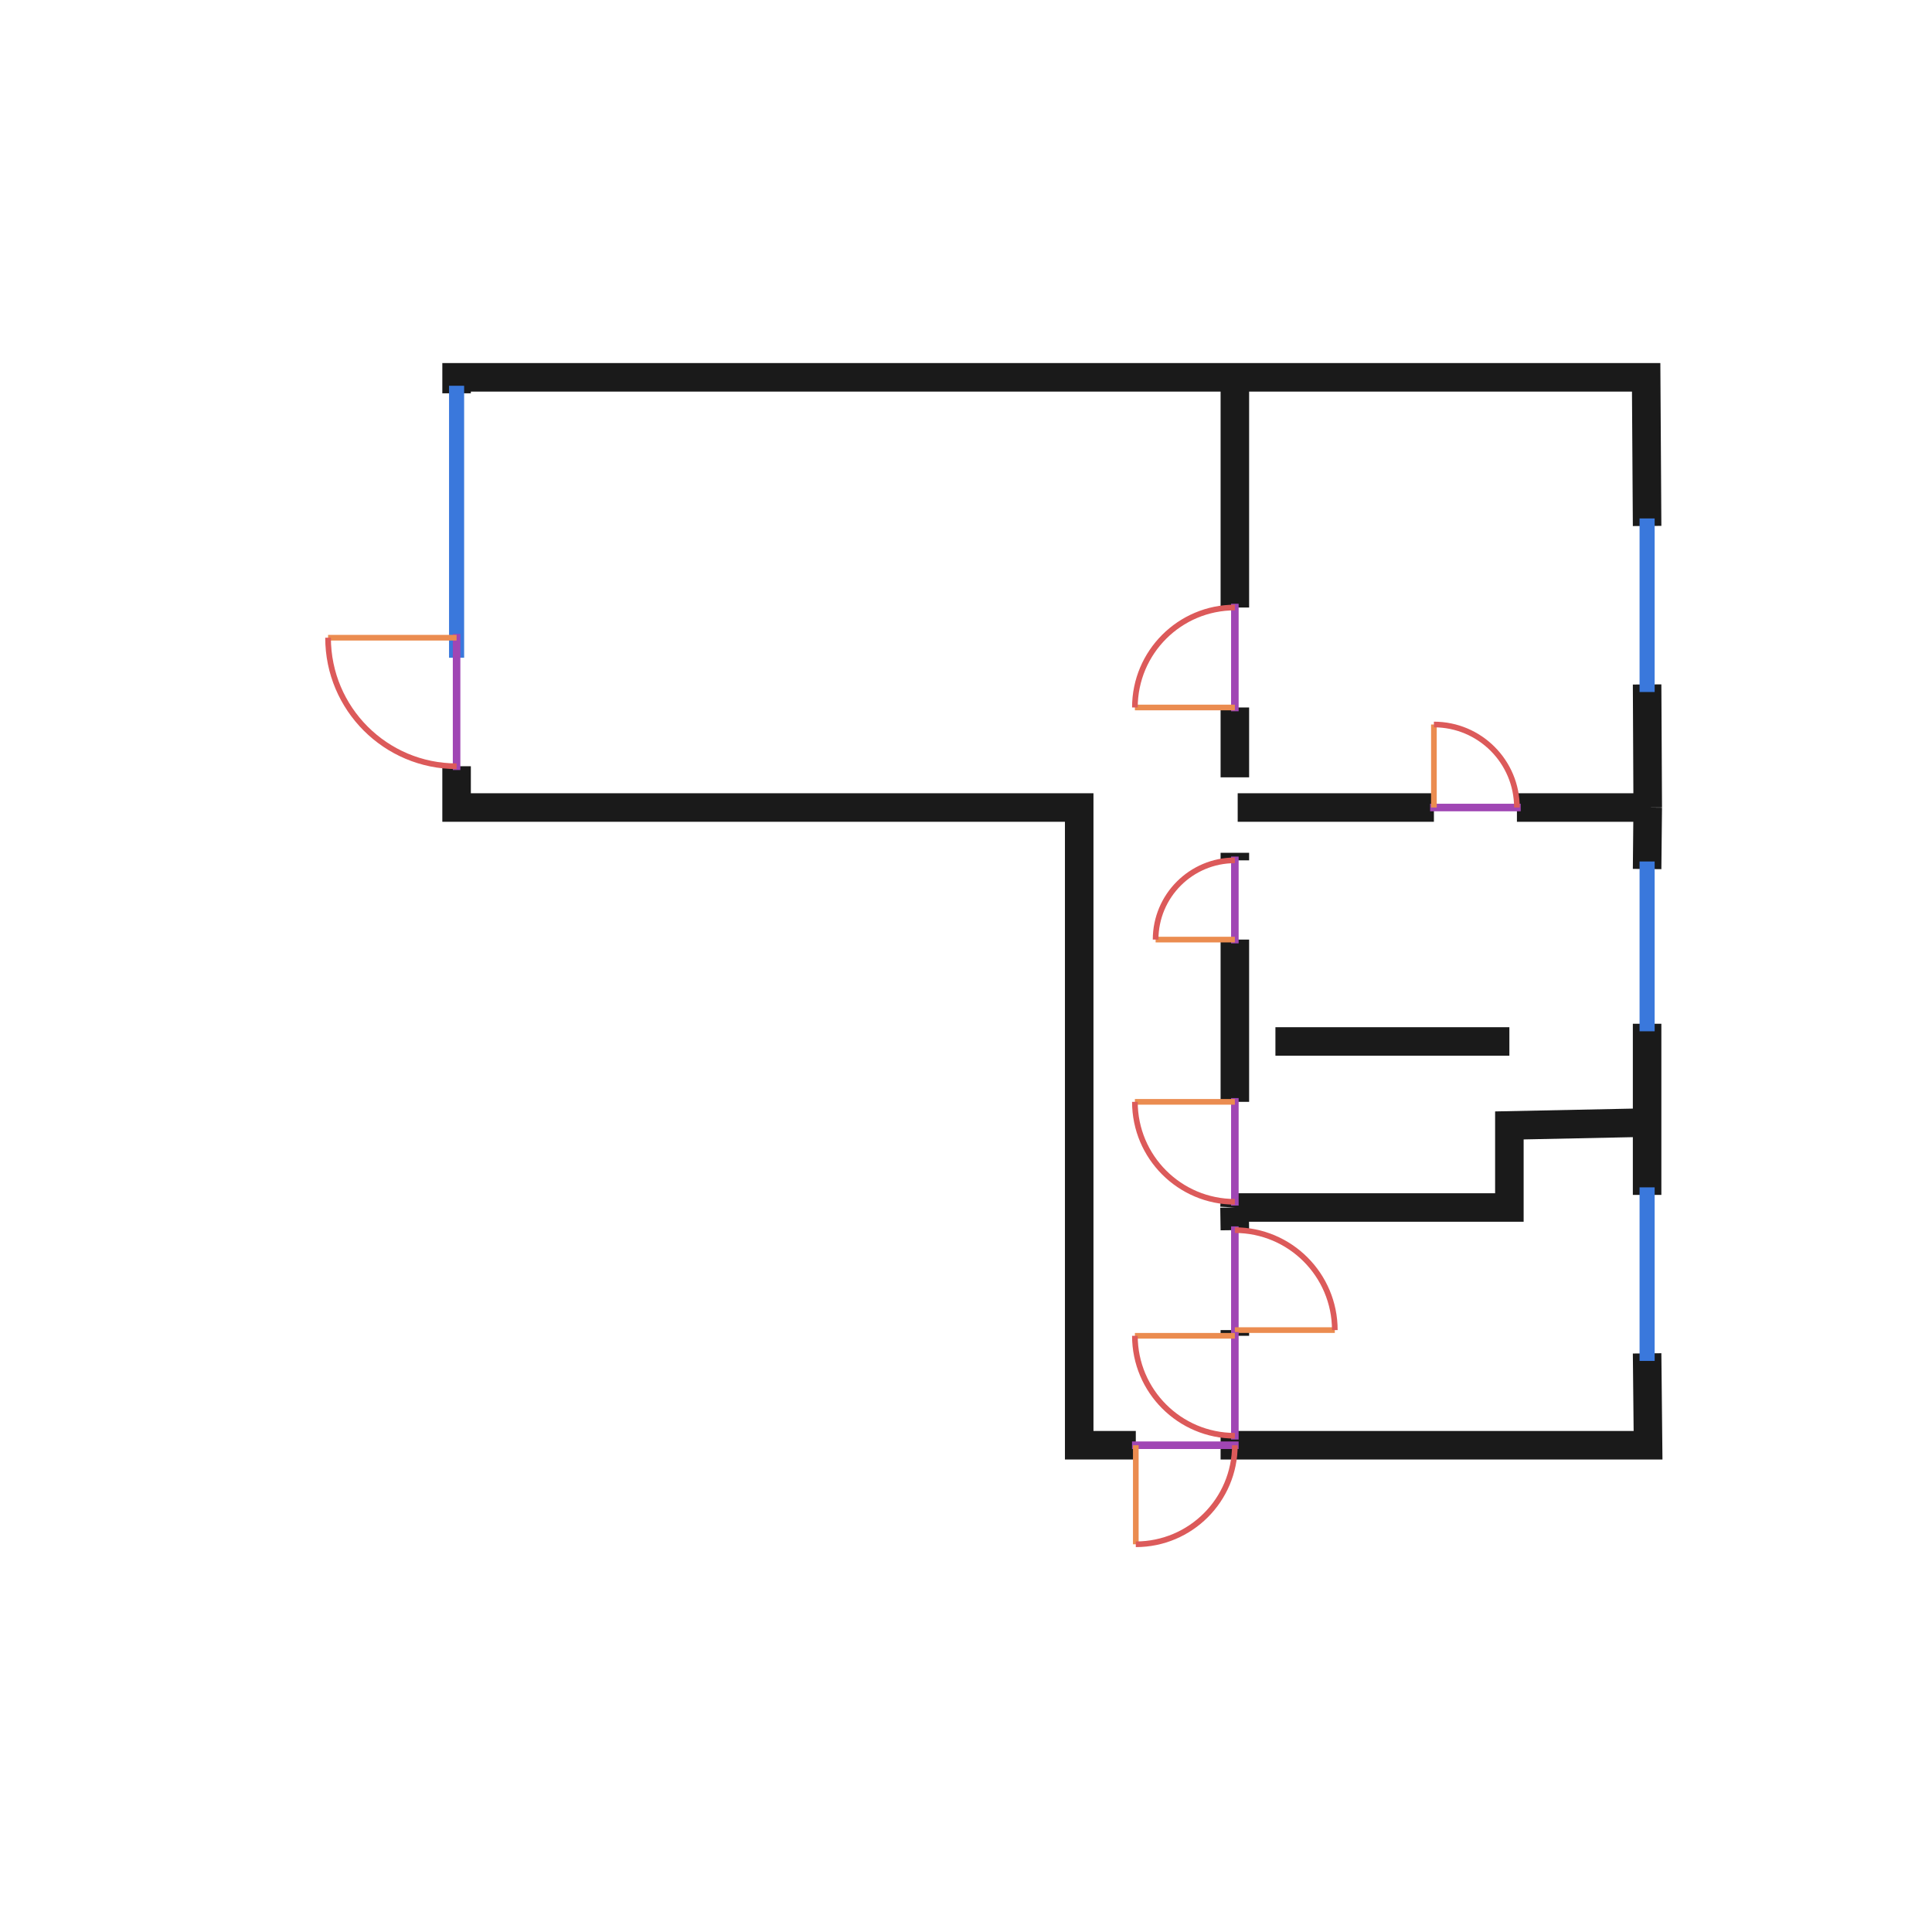
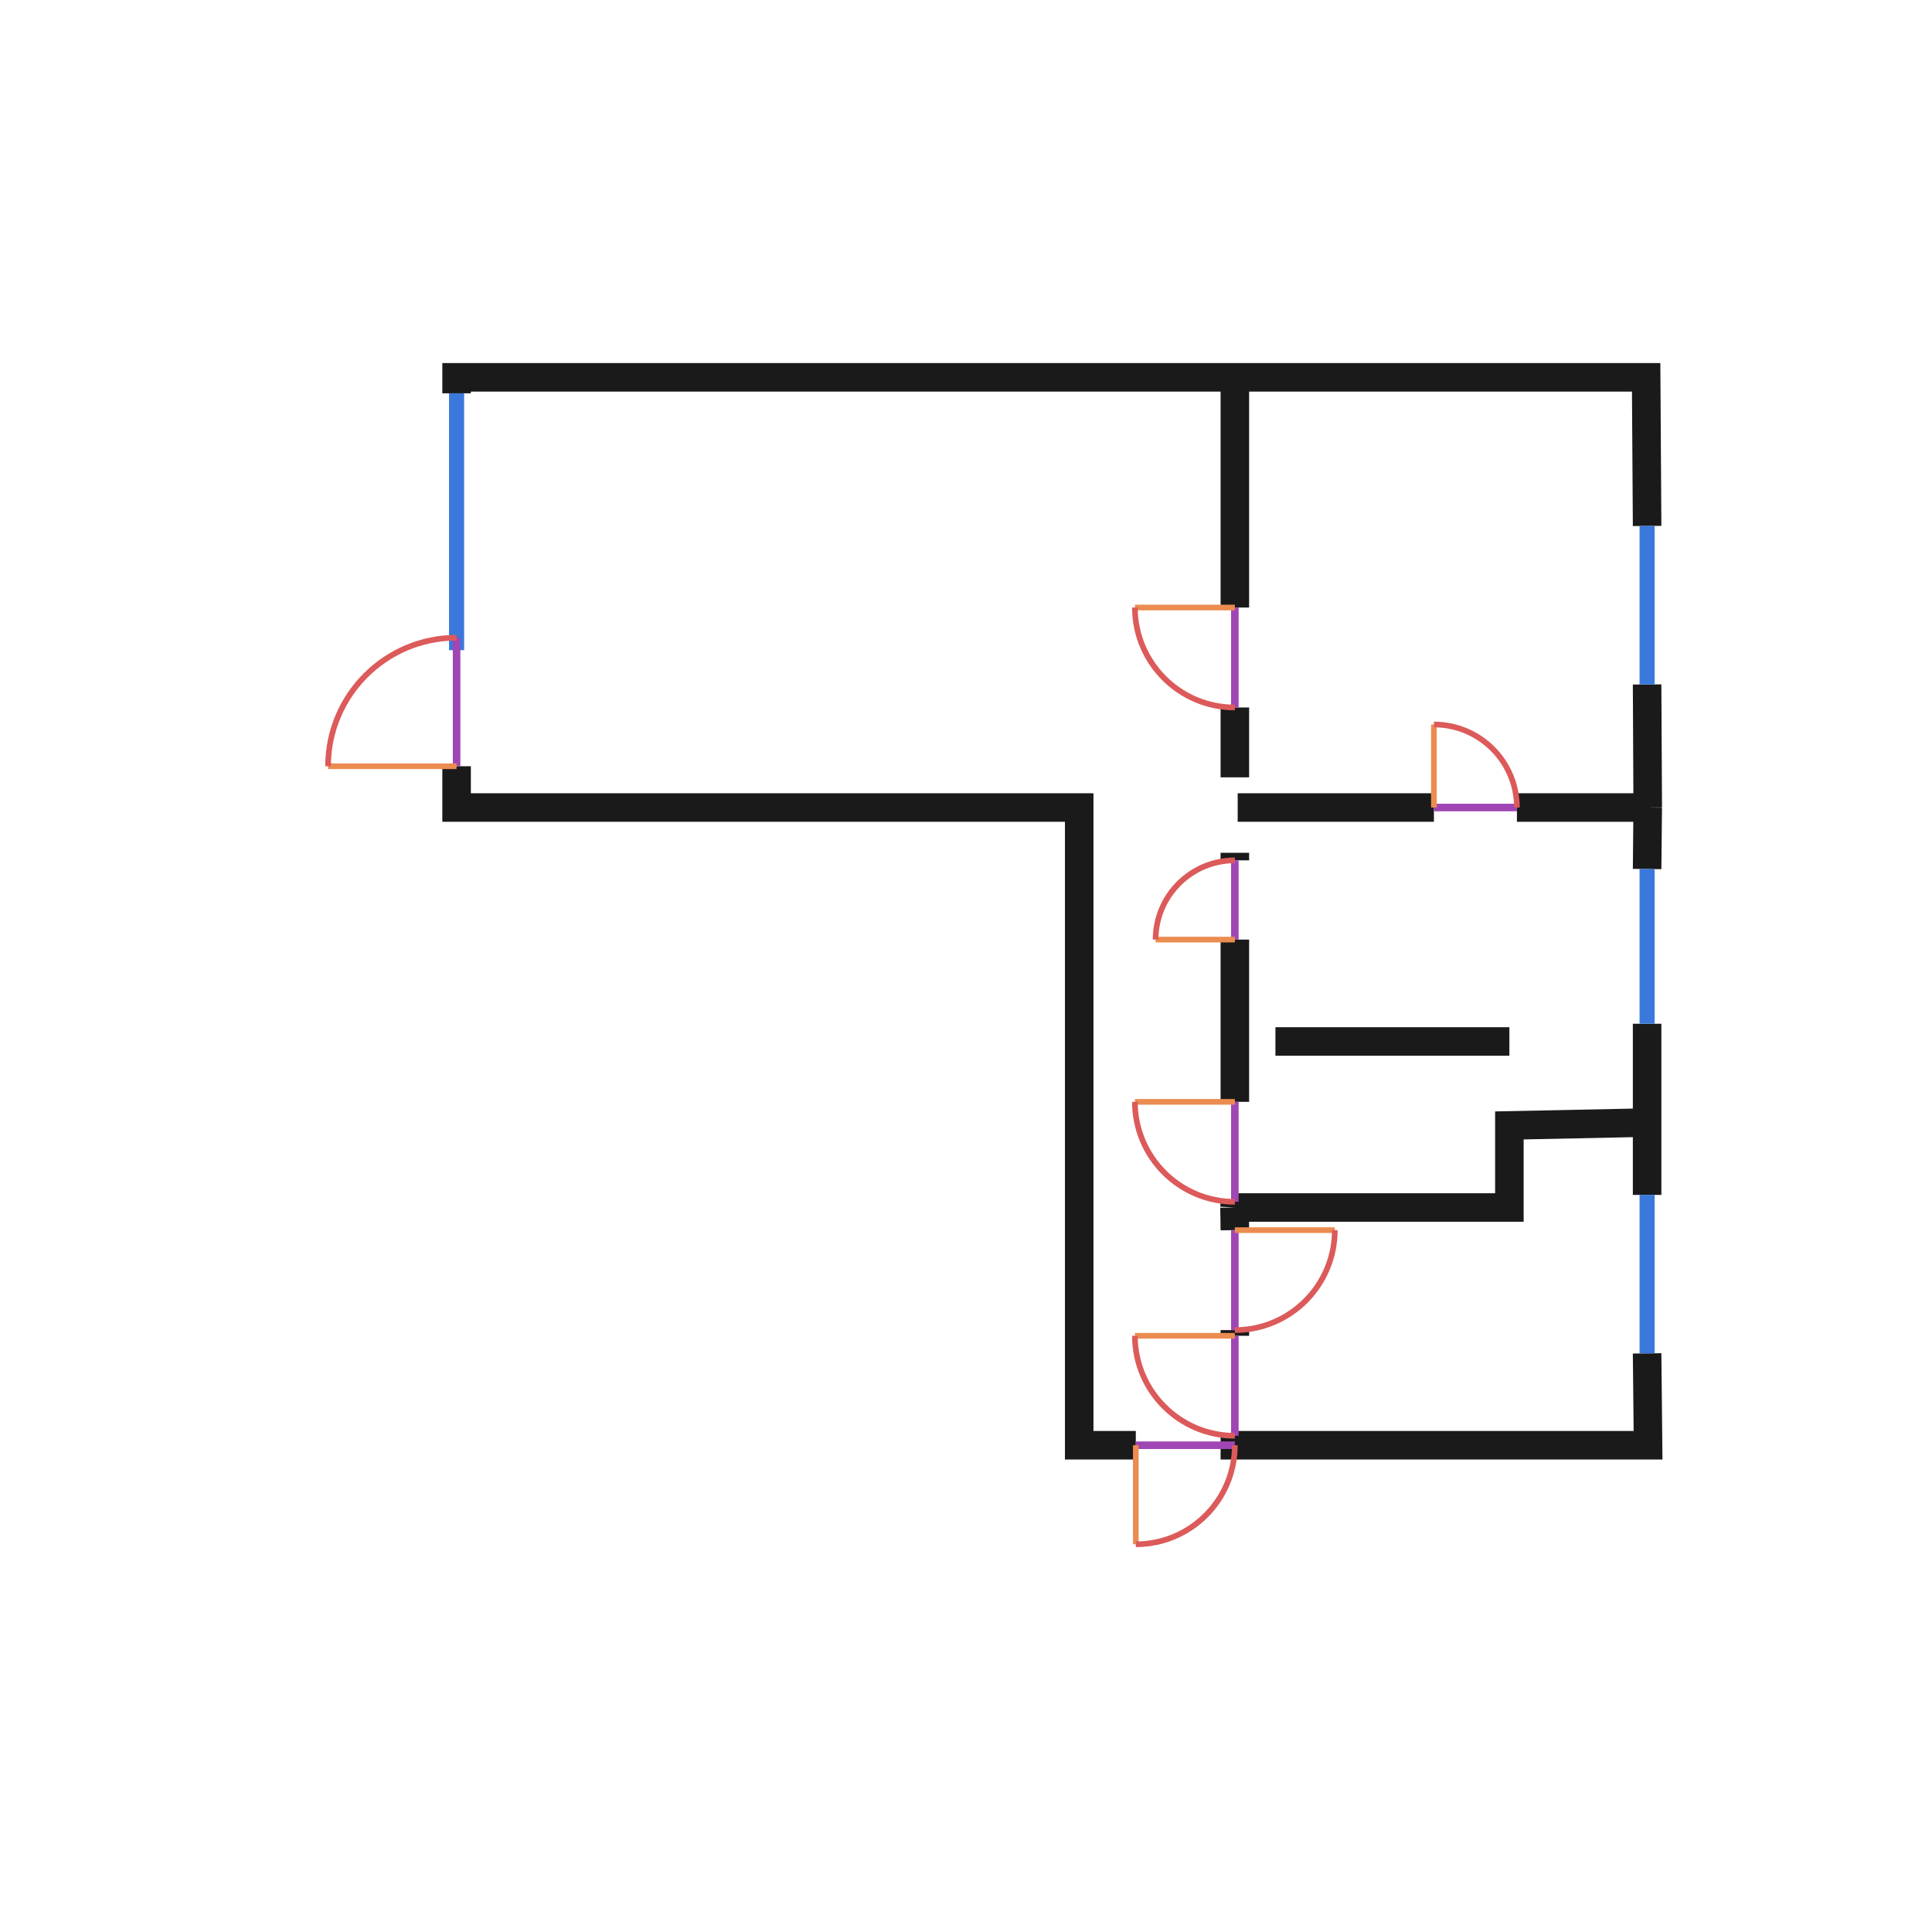
<svg xmlns="http://www.w3.org/2000/svg" width="512" height="512" viewBox="0 0 512 512" data-unit="mm" data-scale-status="estimated" data-px-to-mm="26.424501424501425">
  <g id="walls">
    <path d="M 331.03,103.78 L 432.49,103.78 L 432.72,139.41 L 440.28,139.36 L 440.01,96.22 L 327.25,96.22 L 117.22,96.22 L 117.22,104.23 L 124.78,104.23 L 124.78,103.78 L 323.47,103.78 L 323.47,161.00 L 331.03,161.00 L 331.03,103.78 Z" fill="#1a1a1a" stroke="none" fill-rule="evenodd" />
    <path d="M 323.47,206.00 L 331.03,206.00 L 331.03,187.49 L 323.47,187.49 L 323.47,206.00 Z" fill="#1a1a1a" stroke="none" fill-rule="evenodd" />
    <path d="M 380.00,217.78 L 380.00,210.22 L 328.00,210.22 L 328.00,217.78 L 380.00,217.78 Z" fill="#1a1a1a" stroke="none" fill-rule="evenodd" />
    <path d="M 323.47,228.00 L 331.03,228.00 L 331.03,226.00 L 323.47,226.00 L 323.47,228.00 Z" fill="#1a1a1a" stroke="none" fill-rule="evenodd" />
    <path d="M 323.47,292.00 L 331.03,292.00 L 331.03,249.00 L 323.47,249.00 L 323.47,292.00 Z" fill="#1a1a1a" stroke="none" fill-rule="evenodd" />
    <path d="M 301.00,379.22 L 289.78,379.22 L 289.78,210.22 L 124.78,210.22 L 124.78,203.06 L 117.22,203.06 L 117.22,217.78 L 282.22,217.78 L 282.22,386.78 L 301.00,386.78 L 301.00,379.22 Z" fill="#1a1a1a" stroke="none" fill-rule="evenodd" />
    <path d="M 331.00,323.78 L 403.78,323.78 L 403.78,301.96 L 432.72,301.36 L 432.72,316.66 L 440.28,316.66 L 440.28,297.50 L 440.28,271.30 L 432.72,271.30 L 432.72,293.79 L 396.22,294.54 L 396.22,316.22 L 327.17,316.22 L 327.17,318.49 L 323.47,318.28 L 323.39,319.79 L 327.17,320.00 L 323.38,320.05 L 323.47,326.05 L 331.03,325.95 L 331.00,323.78 Z" fill="#1a1a1a" stroke="none" fill-rule="evenodd" />
    <path d="M 323.47,354.00 L 331.03,354.00 L 331.03,352.49 L 323.47,352.49 L 323.47,354.00 Z" fill="#1a1a1a" stroke="none" fill-rule="evenodd" />
    <path d="M 432.86,210.22 L 402.00,210.22 L 402.00,217.78 L 432.84,217.78 L 432.72,230.26 L 440.28,230.34 L 440.45,214.04 L 436.67,214.00 L 440.45,213.98 L 440.28,181.37 L 432.72,181.41 L 432.86,210.22 Z" fill="#1a1a1a" stroke="none" fill-rule="evenodd" />
    <path d="M 400.00,279.78 L 400.00,272.22 L 338.00,272.22 L 338.00,279.78 L 400.00,279.78 Z" fill="#1a1a1a" stroke="none" fill-rule="evenodd" />
    <path d="M 327.25,379.22 L 327.25,380.49 L 323.47,380.49 L 323.47,386.78 L 440.57,386.78 L 440.28,358.62 L 432.72,358.70 L 432.93,379.22 L 327.25,379.22 Z" fill="#1a1a1a" stroke="none" fill-rule="evenodd" />
  </g>
  <g id="windows">
-     <line x1="121.00" y1="104.23" x2="121.00" y2="172.31" stroke="#3a78dc" stroke-width="4" stroke-linecap="square" />
-     <line x1="436.50" y1="139.39" x2="436.50" y2="181.39" stroke="#3a78dc" stroke-width="4" stroke-linecap="square" />
-     <line x1="436.50" y1="230.30" x2="436.50" y2="271.30" stroke="#3a78dc" stroke-width="4" stroke-linecap="square" />
-     <line x1="436.50" y1="316.66" x2="436.50" y2="358.66" stroke="#3a78dc" stroke-width="4" stroke-linecap="square" />
+     <line x1="121.00" y1="104.23" x2="121.00" y2="172.31" stroke="#3a78dc" stroke-width="4" stroke-linecap="butt" />
+     <line x1="436.50" y1="139.39" x2="436.50" y2="181.39" stroke="#3a78dc" stroke-width="4" stroke-linecap="butt" />
+     <line x1="436.50" y1="230.30" x2="436.50" y2="271.30" stroke="#3a78dc" stroke-width="4" stroke-linecap="butt" />
+     <line x1="436.50" y1="316.66" x2="436.50" y2="358.66" stroke="#3a78dc" stroke-width="4" stroke-linecap="butt" />
  </g>
  <g id="doors">
-     <g id="door_0" data-type="door">
-       <line id="door_0_origin" data-type="door_origin" x1="327.25" y1="187.49" x2="327.25" y2="161.00" stroke="#a046b4" stroke-width="2" stroke-linecap="square" />
-       <line id="door_0_leaf" data-type="door_leaf" x1="327.25" y1="187.49" x2="300.76" y2="187.49" stroke="#eb8c50" stroke-width="1.5" />
-       <path id="door_0_arc" data-type="door_arc" d="M 327.25 161.00 A 26.49 26.49 0 0 0 300.76 187.49" fill="none" stroke="#dc5a5a" stroke-width="1.5" />
+     <g id="door_0" data-type="door" data-door-type="single_swing">
+       <line id="door_0_origin" data-type="door_origin" x1="327.25" y1="161.00" x2="327.25" y2="187.49" stroke="#a046b4" stroke-width="2" stroke-linecap="butt" />
+       <line id="door_0_leaf" data-type="door_leaf" x1="327.25" y1="161.00" x2="300.76" y2="161.00" stroke="#eb8c50" stroke-width="1.5" />
+       <path id="door_0_arc" data-type="door_arc" d="M 327.25 187.49 A 26.49 26.49 0 0 1 300.76 161.00" fill="none" stroke="#dc5a5a" stroke-width="1.5" />
    </g>
-     <g id="door_1" data-type="door">
-       <line id="door_1_origin" data-type="door_origin" x1="121.00" y1="169.00" x2="121.00" y2="203.06" stroke="#a046b4" stroke-width="2" stroke-linecap="square" />
-       <line id="door_1_leaf" data-type="door_leaf" x1="121.00" y1="169.00" x2="86.94" y2="169.00" stroke="#eb8c50" stroke-width="1.5" />
-       <path id="door_1_arc" data-type="door_arc" d="M 121.00 203.06 A 34.06 34.06 0 0 1 86.94 169.00" fill="none" stroke="#dc5a5a" stroke-width="1.5" />
+     <g id="door_1" data-type="door" data-door-type="single_swing">
+       <line id="door_1_origin" data-type="door_origin" x1="121.00" y1="203.06" x2="121.00" y2="169.00" stroke="#a046b4" stroke-width="2" stroke-linecap="butt" />
+       <line id="door_1_leaf" data-type="door_leaf" x1="121.00" y1="203.06" x2="86.94" y2="203.06" stroke="#eb8c50" stroke-width="1.5" />
+       <path id="door_1_arc" data-type="door_arc" d="M 121.00 169.00 A 34.06 34.06 0 0 0 86.94 203.06" fill="none" stroke="#dc5a5a" stroke-width="1.5" />
    </g>
-     <g id="door_2" data-type="door">
-       <line id="door_2_origin" data-type="door_origin" x1="380.00" y1="214.00" x2="402.00" y2="214.00" stroke="#a046b4" stroke-width="2" stroke-linecap="square" />
+     <g id="door_2" data-type="door" data-door-type="single_swing">
+       <line id="door_2_origin" data-type="door_origin" x1="380.00" y1="214.00" x2="402.00" y2="214.00" stroke="#a046b4" stroke-width="2" stroke-linecap="butt" />
      <line id="door_2_leaf" data-type="door_leaf" x1="380.00" y1="214.00" x2="380.00" y2="192.00" stroke="#eb8c50" stroke-width="1.5" />
      <path id="door_2_arc" data-type="door_arc" d="M 402.00 214.00 A 22.00 22.00 0 0 0 380.00 192.00" fill="none" stroke="#dc5a5a" stroke-width="1.5" />
    </g>
-     <g id="door_3" data-type="door">
-       <line id="door_3_origin" data-type="door_origin" x1="327.25" y1="249.00" x2="327.25" y2="228.00" stroke="#a046b4" stroke-width="2" stroke-linecap="square" />
+     <g id="door_3" data-type="door" data-door-type="single_swing">
+       <line id="door_3_origin" data-type="door_origin" x1="327.25" y1="249.00" x2="327.25" y2="228.00" stroke="#a046b4" stroke-width="2" stroke-linecap="butt" />
      <line id="door_3_leaf" data-type="door_leaf" x1="327.25" y1="249.00" x2="306.25" y2="249.00" stroke="#eb8c50" stroke-width="1.5" />
      <path id="door_3_arc" data-type="door_arc" d="M 327.25 228.00 A 21.00 21.00 0 0 0 306.25 249.00" fill="none" stroke="#dc5a5a" stroke-width="1.5" />
    </g>
-     <g id="door_4" data-type="door">
-       <line id="door_4_origin" data-type="door_origin" x1="327.25" y1="292.00" x2="327.25" y2="318.49" stroke="#a046b4" stroke-width="2" stroke-linecap="square" />
+     <g id="door_4" data-type="door" data-door-type="single_swing">
+       <line id="door_4_origin" data-type="door_origin" x1="327.25" y1="292.00" x2="327.25" y2="318.49" stroke="#a046b4" stroke-width="2" stroke-linecap="butt" />
      <line id="door_4_leaf" data-type="door_leaf" x1="327.25" y1="292.00" x2="300.76" y2="292.00" stroke="#eb8c50" stroke-width="1.5" />
      <path id="door_4_arc" data-type="door_arc" d="M 327.25 318.49 A 26.49 26.49 0 0 1 300.76 292.00" fill="none" stroke="#dc5a5a" stroke-width="1.5" />
    </g>
-     <g id="door_5" data-type="door">
-       <line id="door_5_origin" data-type="door_origin" x1="327.25" y1="352.49" x2="327.25" y2="326.00" stroke="#a046b4" stroke-width="2" stroke-linecap="square" />
-       <line id="door_5_leaf" data-type="door_leaf" x1="327.25" y1="352.49" x2="353.74" y2="352.49" stroke="#eb8c50" stroke-width="1.5" />
-       <path id="door_5_arc" data-type="door_arc" d="M 327.25 326.00 A 26.49 26.49 0 0 1 353.74 352.49" fill="none" stroke="#dc5a5a" stroke-width="1.5" />
+     <g id="door_5" data-type="door" data-door-type="single_swing">
+       <line id="door_5_origin" data-type="door_origin" x1="327.25" y1="326.00" x2="327.25" y2="352.49" stroke="#a046b4" stroke-width="2" stroke-linecap="butt" />
+       <line id="door_5_leaf" data-type="door_leaf" x1="327.25" y1="326.00" x2="353.74" y2="326.00" stroke="#eb8c50" stroke-width="1.5" />
+       <path id="door_5_arc" data-type="door_arc" d="M 327.25 352.49 A 26.49 26.49 0 0 0 353.74 326.00" fill="none" stroke="#dc5a5a" stroke-width="1.5" />
    </g>
-     <g id="door_6" data-type="door">
-       <line id="door_6_origin" data-type="door_origin" x1="327.25" y1="354.00" x2="327.25" y2="380.49" stroke="#a046b4" stroke-width="2" stroke-linecap="square" />
+     <g id="door_6" data-type="door" data-door-type="single_swing">
+       <line id="door_6_origin" data-type="door_origin" x1="327.25" y1="354.00" x2="327.25" y2="380.49" stroke="#a046b4" stroke-width="2" stroke-linecap="butt" />
      <line id="door_6_leaf" data-type="door_leaf" x1="327.25" y1="354.00" x2="300.76" y2="354.00" stroke="#eb8c50" stroke-width="1.5" />
      <path id="door_6_arc" data-type="door_arc" d="M 327.25 380.49 A 26.49 26.49 0 0 1 300.76 354.00" fill="none" stroke="#dc5a5a" stroke-width="1.5" />
    </g>
-     <g id="door_7" data-type="door">
-       <line id="door_7_origin" data-type="door_origin" x1="301.00" y1="383.00" x2="327.25" y2="383.00" stroke="#a046b4" stroke-width="2" stroke-linecap="square" />
+     <g id="door_7" data-type="door" data-door-type="single_swing">
+       <line id="door_7_origin" data-type="door_origin" x1="301.00" y1="383.00" x2="327.25" y2="383.00" stroke="#a046b4" stroke-width="2" stroke-linecap="butt" />
      <line id="door_7_leaf" data-type="door_leaf" x1="301.00" y1="383.00" x2="301.00" y2="409.25" stroke="#eb8c50" stroke-width="1.5" />
      <path id="door_7_arc" data-type="door_arc" d="M 327.25 383.00 A 26.25 26.25 0 0 1 301.00 409.25" fill="none" stroke="#dc5a5a" stroke-width="1.5" />
    </g>
  </g>
</svg>
